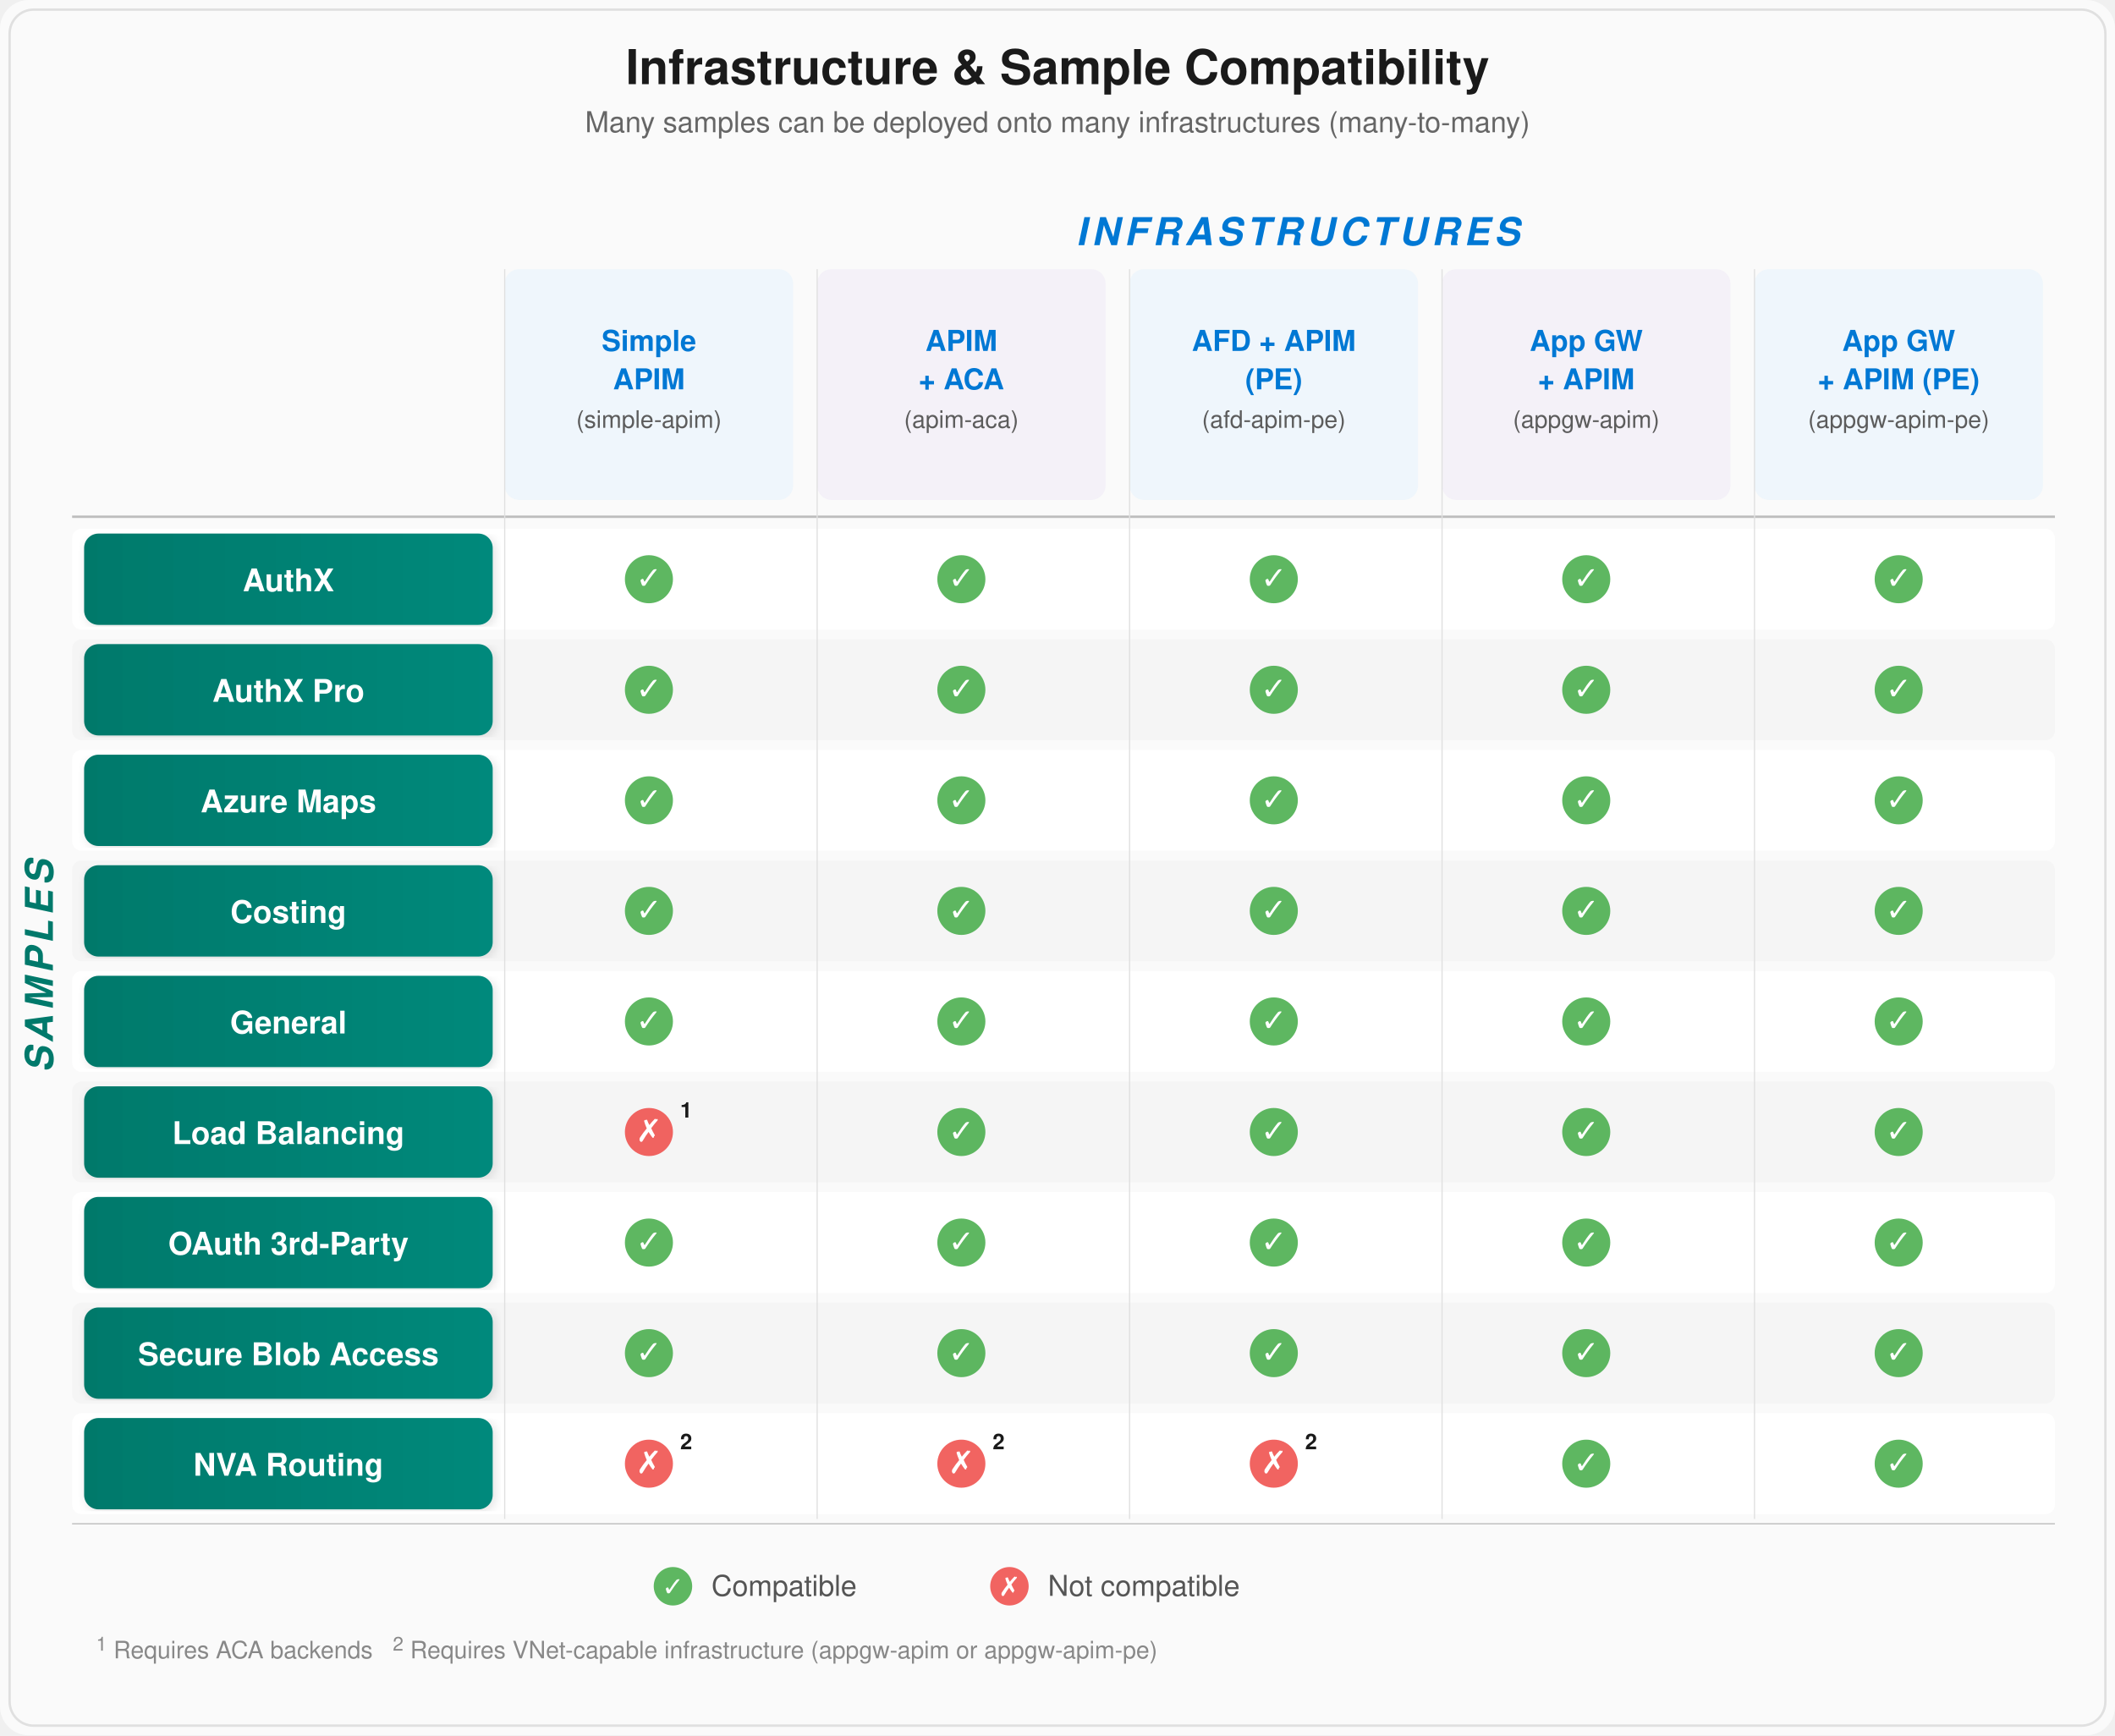
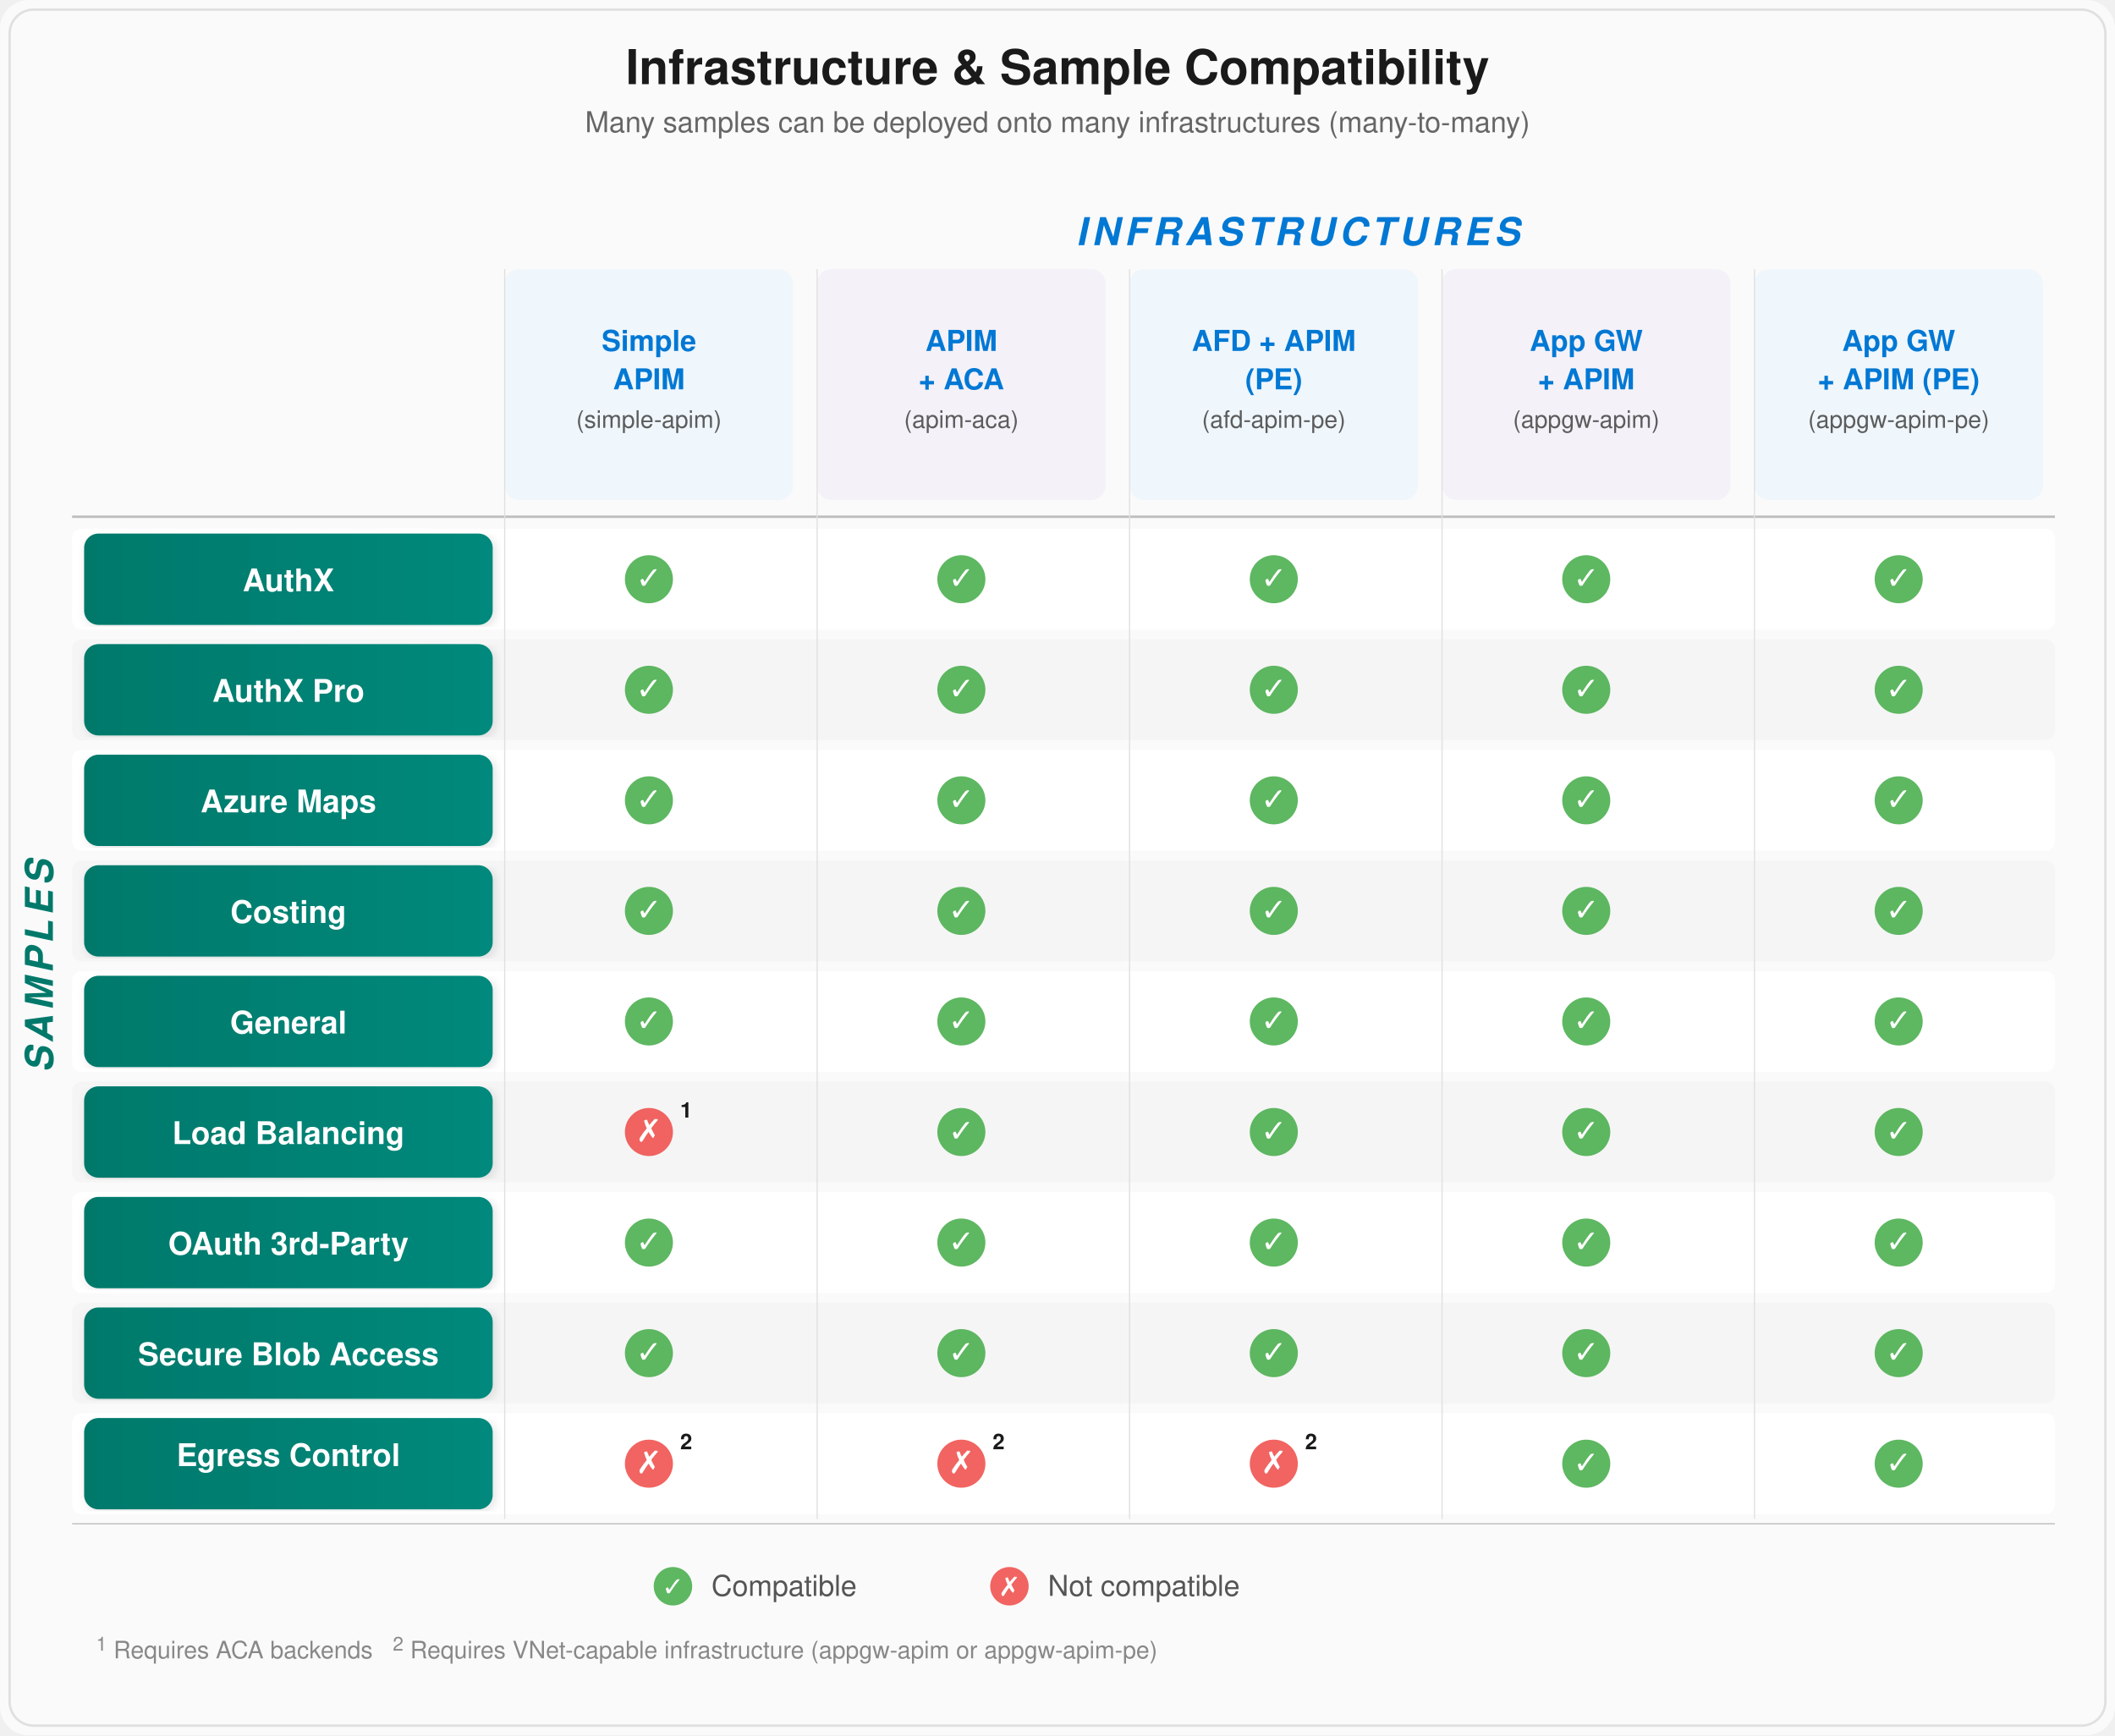
<svg xmlns="http://www.w3.org/2000/svg" viewBox="0 0 880 722" font-family="Segoe UI, Helvetica, Arial, sans-serif">
  <defs>
    <linearGradient id="headerGrad" x1="0%" y1="0%" x2="0%" y2="100%">
      <stop offset="0%" stop-color="#0078D4" />
      <stop offset="100%" stop-color="#005A9E" />
    </linearGradient>
    <linearGradient id="rowLabelGrad" x1="0%" y1="0%" x2="100%" y2="0%">
      <stop offset="0%" stop-color="#00796B" />
      <stop offset="100%" stop-color="#00897B" />
    </linearGradient>
    <filter id="shadow" x="-2%" y="-2%" width="104%" height="104%">
      <feDropShadow dx="1" dy="1" stdDeviation="2" flood-opacity="0.12" />
    </filter>
  </defs>
  <rect width="880" height="722" rx="12" fill="#FAFAFA" />
  <rect x="4" y="4" width="872" height="714" rx="10" fill="none" stroke="#E0E0E0" stroke-width="1" />
  <g transform="translate(0,20)">
    <text x="440" y="15" text-anchor="middle" font-size="20" font-weight="700" fill="#1A1A1A">Infrastructure &amp; Sample Compatibility</text>
    <text x="440" y="35" text-anchor="middle" font-size="12" fill="#666666">Many samples can be deployed onto many infrastructures (many-to-many)</text>
    <text x="540" y="82" text-anchor="middle" font-size="16" font-weight="700" font-style="italic" fill="#0078D4" letter-spacing="2">INFRASTRUCTURES</text>
    <text x="22" y="382" text-anchor="middle" font-size="16" font-weight="700" font-style="italic" fill="#00796B" letter-spacing="2" transform="rotate(-90 22 382)">SAMPLES</text>
    <rect x="210" y="92" width="120" height="96" rx="6" fill="#E3F2FD" opacity="0.5" />
    <rect x="340" y="92" width="120" height="96" rx="6" fill="#EDE7F6" opacity="0.5" />
    <rect x="470" y="92" width="120" height="96" rx="6" fill="#E3F2FD" opacity="0.5" />
    <rect x="600" y="92" width="120" height="96" rx="6" fill="#EDE7F6" opacity="0.5" />
    <rect x="730" y="92" width="120" height="96" rx="6" fill="#E3F2FD" opacity="0.5" />
    <text x="270" y="126" text-anchor="middle" font-size="12" font-weight="600" fill="#0078D4">Simple</text>
    <text x="270" y="142" text-anchor="middle" font-size="12" font-weight="600" fill="#0078D4">APIM</text>
    <text x="270" y="158" text-anchor="middle" font-size="10" fill="#5C5C5C">(simple-apim)</text>
    <text x="400" y="126" text-anchor="middle" font-size="12" font-weight="600" fill="#0078D4">APIM</text>
    <text x="400" y="142" text-anchor="middle" font-size="12" font-weight="600" fill="#0078D4">+ ACA</text>
    <text x="400" y="158" text-anchor="middle" font-size="10" fill="#5C5C5C">(apim-aca)</text>
    <text x="530" y="126" text-anchor="middle" font-size="12" font-weight="600" fill="#0078D4">AFD + APIM</text>
    <text x="530" y="142" text-anchor="middle" font-size="12" font-weight="600" fill="#0078D4">(PE)</text>
    <text x="530" y="158" text-anchor="middle" font-size="10" fill="#5C5C5C">(afd-apim-pe)</text>
    <text x="660" y="126" text-anchor="middle" font-size="12" font-weight="600" fill="#0078D4">App GW</text>
    <text x="660" y="142" text-anchor="middle" font-size="12" font-weight="600" fill="#0078D4">+ APIM</text>
    <text x="660" y="158" text-anchor="middle" font-size="10" fill="#5C5C5C">(appgw-apim)</text>
    <text x="790" y="126" text-anchor="middle" font-size="12" font-weight="600" fill="#0078D4">App GW</text>
    <text x="790" y="142" text-anchor="middle" font-size="12" font-weight="600" fill="#0078D4">+ APIM (PE)</text>
    <text x="790" y="158" text-anchor="middle" font-size="10" fill="#5C5C5C">(appgw-apim-pe)</text>
    <line x1="30" y1="195" x2="855" y2="195" stroke="#BDBDBD" stroke-width="1" />
    <rect x="30" y="200" width="825" height="42" rx="4" fill="#FFFFFF" />
    <rect x="35" y="202" width="170" height="38" rx="6" fill="url(#rowLabelGrad)" filter="url(#shadow)" />
    <text x="120" y="226" text-anchor="middle" font-size="13" font-weight="600" fill="#FFFFFF">AuthX</text>
    <rect x="30" y="246" width="825" height="42" rx="4" fill="#F5F5F5" />
    <rect x="35" y="248" width="170" height="38" rx="6" fill="url(#rowLabelGrad)" filter="url(#shadow)" />
    <text x="120" y="272" text-anchor="middle" font-size="13" font-weight="600" fill="#FFFFFF">AuthX Pro</text>
    <rect x="30" y="292" width="825" height="42" rx="4" fill="#FFFFFF" />
    <rect x="35" y="294" width="170" height="38" rx="6" fill="url(#rowLabelGrad)" filter="url(#shadow)" />
    <text x="120" y="318" text-anchor="middle" font-size="13" font-weight="600" fill="#FFFFFF">Azure Maps</text>
    <rect x="30" y="338" width="825" height="42" rx="4" fill="#F5F5F5" />
    <rect x="35" y="340" width="170" height="38" rx="6" fill="url(#rowLabelGrad)" filter="url(#shadow)" />
    <text x="120" y="364" text-anchor="middle" font-size="13" font-weight="600" fill="#FFFFFF">Costing</text>
    <rect x="30" y="384" width="825" height="42" rx="4" fill="#FFFFFF" />
    <rect x="35" y="386" width="170" height="38" rx="6" fill="url(#rowLabelGrad)" filter="url(#shadow)" />
    <text x="120" y="410" text-anchor="middle" font-size="13" font-weight="600" fill="#FFFFFF">General</text>
    <rect x="30" y="430" width="825" height="42" rx="4" fill="#F5F5F5" />
    <rect x="35" y="432" width="170" height="38" rx="6" fill="url(#rowLabelGrad)" filter="url(#shadow)" />
    <text x="120" y="456" text-anchor="middle" font-size="13" font-weight="600" fill="#FFFFFF">Load Balancing</text>
    <rect x="30" y="476" width="825" height="42" rx="4" fill="#FFFFFF" />
    <rect x="35" y="478" width="170" height="38" rx="6" fill="url(#rowLabelGrad)" filter="url(#shadow)" />
    <text x="120" y="502" text-anchor="middle" font-size="13" font-weight="600" fill="#FFFFFF">OAuth 3rd-Party</text>
    <rect x="30" y="522" width="825" height="42" rx="4" fill="#F5F5F5" />
    <rect x="35" y="524" width="170" height="38" rx="6" fill="url(#rowLabelGrad)" filter="url(#shadow)" />
    <text x="120" y="548" text-anchor="middle" font-size="13" font-weight="600" fill="#FFFFFF">Secure Blob Access</text>
    <rect x="30" y="568" width="825" height="42" rx="4" fill="#FFFFFF" />
    <rect x="35" y="570" width="170" height="38" rx="6" fill="url(#rowLabelGrad)" filter="url(#shadow)" />
-     <text x="120" y="594" text-anchor="middle" font-size="13" font-weight="600" fill="#FFFFFF">NVA Routing</text>
+     <text x="120" y="590" text-anchor="middle" font-size="13" font-weight="600" fill="#FFFFFF">Egress Control</text>
    <line x1="210" y1="92" x2="210" y2="612" stroke="#E0E0E0" stroke-width="0.5" />
    <line x1="340" y1="92" x2="340" y2="612" stroke="#E0E0E0" stroke-width="0.5" />
    <line x1="470" y1="92" x2="470" y2="612" stroke="#E0E0E0" stroke-width="0.5" />
    <line x1="600" y1="92" x2="600" y2="612" stroke="#E0E0E0" stroke-width="0.5" />
    <line x1="730" y1="92" x2="730" y2="612" stroke="#E0E0E0" stroke-width="0.5" />
    <circle cx="270" cy="221" r="10" fill="#4CAF50" opacity="0.9" />
    <text x="270" y="225" text-anchor="middle" font-size="13" font-weight="700" fill="#FFFFFF">✓</text>
    <circle cx="400" cy="221" r="10" fill="#4CAF50" opacity="0.9" />
    <text x="400" y="225" text-anchor="middle" font-size="13" font-weight="700" fill="#FFFFFF">✓</text>
    <circle cx="530" cy="221" r="10" fill="#4CAF50" opacity="0.9" />
    <text x="530" y="225" text-anchor="middle" font-size="13" font-weight="700" fill="#FFFFFF">✓</text>
    <circle cx="660" cy="221" r="10" fill="#4CAF50" opacity="0.9" />
    <text x="660" y="225" text-anchor="middle" font-size="13" font-weight="700" fill="#FFFFFF">✓</text>
    <circle cx="790" cy="221" r="10" fill="#4CAF50" opacity="0.9" />
    <text x="790" y="225" text-anchor="middle" font-size="13" font-weight="700" fill="#FFFFFF">✓</text>
    <circle cx="270" cy="267" r="10" fill="#4CAF50" opacity="0.9" />
    <text x="270" y="271" text-anchor="middle" font-size="13" font-weight="700" fill="#FFFFFF">✓</text>
    <circle cx="400" cy="267" r="10" fill="#4CAF50" opacity="0.9" />
    <text x="400" y="271" text-anchor="middle" font-size="13" font-weight="700" fill="#FFFFFF">✓</text>
    <circle cx="530" cy="267" r="10" fill="#4CAF50" opacity="0.9" />
    <text x="530" y="271" text-anchor="middle" font-size="13" font-weight="700" fill="#FFFFFF">✓</text>
    <circle cx="660" cy="267" r="10" fill="#4CAF50" opacity="0.9" />
    <text x="660" y="271" text-anchor="middle" font-size="13" font-weight="700" fill="#FFFFFF">✓</text>
    <circle cx="790" cy="267" r="10" fill="#4CAF50" opacity="0.9" />
    <text x="790" y="271" text-anchor="middle" font-size="13" font-weight="700" fill="#FFFFFF">✓</text>
    <circle cx="270" cy="313" r="10" fill="#4CAF50" opacity="0.9" />
    <text x="270" y="317" text-anchor="middle" font-size="13" font-weight="700" fill="#FFFFFF">✓</text>
    <circle cx="400" cy="313" r="10" fill="#4CAF50" opacity="0.9" />
    <text x="400" y="317" text-anchor="middle" font-size="13" font-weight="700" fill="#FFFFFF">✓</text>
    <circle cx="530" cy="313" r="10" fill="#4CAF50" opacity="0.9" />
    <text x="530" y="317" text-anchor="middle" font-size="13" font-weight="700" fill="#FFFFFF">✓</text>
    <circle cx="660" cy="313" r="10" fill="#4CAF50" opacity="0.9" />
    <text x="660" y="317" text-anchor="middle" font-size="13" font-weight="700" fill="#FFFFFF">✓</text>
    <circle cx="790" cy="313" r="10" fill="#4CAF50" opacity="0.9" />
    <text x="790" y="317" text-anchor="middle" font-size="13" font-weight="700" fill="#FFFFFF">✓</text>
    <circle cx="270" cy="359" r="10" fill="#4CAF50" opacity="0.9" />
    <text x="270" y="363" text-anchor="middle" font-size="13" font-weight="700" fill="#FFFFFF">✓</text>
    <circle cx="400" cy="359" r="10" fill="#4CAF50" opacity="0.9" />
    <text x="400" y="363" text-anchor="middle" font-size="13" font-weight="700" fill="#FFFFFF">✓</text>
    <circle cx="530" cy="359" r="10" fill="#4CAF50" opacity="0.9" />
    <text x="530" y="363" text-anchor="middle" font-size="13" font-weight="700" fill="#FFFFFF">✓</text>
    <circle cx="660" cy="359" r="10" fill="#4CAF50" opacity="0.9" />
    <text x="660" y="363" text-anchor="middle" font-size="13" font-weight="700" fill="#FFFFFF">✓</text>
    <circle cx="790" cy="359" r="10" fill="#4CAF50" opacity="0.9" />
    <text x="790" y="363" text-anchor="middle" font-size="13" font-weight="700" fill="#FFFFFF">✓</text>
    <circle cx="270" cy="405" r="10" fill="#4CAF50" opacity="0.9" />
    <text x="270" y="409" text-anchor="middle" font-size="13" font-weight="700" fill="#FFFFFF">✓</text>
    <circle cx="400" cy="405" r="10" fill="#4CAF50" opacity="0.9" />
    <text x="400" y="409" text-anchor="middle" font-size="13" font-weight="700" fill="#FFFFFF">✓</text>
    <circle cx="530" cy="405" r="10" fill="#4CAF50" opacity="0.9" />
    <text x="530" y="409" text-anchor="middle" font-size="13" font-weight="700" fill="#FFFFFF">✓</text>
    <circle cx="660" cy="405" r="10" fill="#4CAF50" opacity="0.9" />
    <text x="660" y="409" text-anchor="middle" font-size="13" font-weight="700" fill="#FFFFFF">✓</text>
    <circle cx="790" cy="405" r="10" fill="#4CAF50" opacity="0.9" />
    <text x="790" y="409" text-anchor="middle" font-size="13" font-weight="700" fill="#FFFFFF">✓</text>
    <circle cx="270" cy="451" r="10" fill="#EF5350" opacity="0.9" />
    <text x="270" y="455" text-anchor="middle" font-size="13" font-weight="700" fill="#FFFFFF">✗</text>
    <text x="283" y="445" font-size="9" font-weight="600" fill="#1A1A1A">1</text>
    <circle cx="400" cy="451" r="10" fill="#4CAF50" opacity="0.9" />
    <text x="400" y="455" text-anchor="middle" font-size="13" font-weight="700" fill="#FFFFFF">✓</text>
    <circle cx="530" cy="451" r="10" fill="#4CAF50" opacity="0.9" />
    <text x="530" y="455" text-anchor="middle" font-size="13" font-weight="700" fill="#FFFFFF">✓</text>
    <circle cx="660" cy="451" r="10" fill="#4CAF50" opacity="0.9" />
    <text x="660" y="455" text-anchor="middle" font-size="13" font-weight="700" fill="#FFFFFF">✓</text>
    <circle cx="790" cy="451" r="10" fill="#4CAF50" opacity="0.9" />
    <text x="790" y="455" text-anchor="middle" font-size="13" font-weight="700" fill="#FFFFFF">✓</text>
    <circle cx="270" cy="497" r="10" fill="#4CAF50" opacity="0.9" />
    <text x="270" y="501" text-anchor="middle" font-size="13" font-weight="700" fill="#FFFFFF">✓</text>
    <circle cx="400" cy="497" r="10" fill="#4CAF50" opacity="0.9" />
    <text x="400" y="501" text-anchor="middle" font-size="13" font-weight="700" fill="#FFFFFF">✓</text>
    <circle cx="530" cy="497" r="10" fill="#4CAF50" opacity="0.9" />
    <text x="530" y="501" text-anchor="middle" font-size="13" font-weight="700" fill="#FFFFFF">✓</text>
    <circle cx="660" cy="497" r="10" fill="#4CAF50" opacity="0.9" />
    <text x="660" y="501" text-anchor="middle" font-size="13" font-weight="700" fill="#FFFFFF">✓</text>
    <circle cx="790" cy="497" r="10" fill="#4CAF50" opacity="0.9" />
    <text x="790" y="501" text-anchor="middle" font-size="13" font-weight="700" fill="#FFFFFF">✓</text>
    <circle cx="270" cy="543" r="10" fill="#4CAF50" opacity="0.9" />
    <text x="270" y="547" text-anchor="middle" font-size="13" font-weight="700" fill="#FFFFFF">✓</text>
    <circle cx="400" cy="543" r="10" fill="#4CAF50" opacity="0.9" />
    <text x="400" y="547" text-anchor="middle" font-size="13" font-weight="700" fill="#FFFFFF">✓</text>
    <circle cx="530" cy="543" r="10" fill="#4CAF50" opacity="0.9" />
    <text x="530" y="547" text-anchor="middle" font-size="13" font-weight="700" fill="#FFFFFF">✓</text>
    <circle cx="660" cy="543" r="10" fill="#4CAF50" opacity="0.9" />
    <text x="660" y="547" text-anchor="middle" font-size="13" font-weight="700" fill="#FFFFFF">✓</text>
    <circle cx="790" cy="543" r="10" fill="#4CAF50" opacity="0.9" />
    <text x="790" y="547" text-anchor="middle" font-size="13" font-weight="700" fill="#FFFFFF">✓</text>
    <circle cx="270" cy="589" r="10" fill="#EF5350" opacity="0.9" />
    <text x="270" y="593" text-anchor="middle" font-size="13" font-weight="700" fill="#FFFFFF">✗</text>
    <text x="283" y="583" font-size="9" font-weight="600" fill="#1A1A1A">2</text>
    <circle cx="400" cy="589" r="10" fill="#EF5350" opacity="0.9" />
    <text x="400" y="593" text-anchor="middle" font-size="13" font-weight="700" fill="#FFFFFF">✗</text>
    <text x="413" y="583" font-size="9" font-weight="600" fill="#1A1A1A">2</text>
    <circle cx="530" cy="589" r="10" fill="#EF5350" opacity="0.9" />
    <text x="530" y="593" text-anchor="middle" font-size="13" font-weight="700" fill="#FFFFFF">✗</text>
    <text x="543" y="583" font-size="9" font-weight="600" fill="#1A1A1A">2</text>
    <circle cx="660" cy="589" r="10" fill="#4CAF50" opacity="0.9" />
    <text x="660" y="593" text-anchor="middle" font-size="13" font-weight="700" fill="#FFFFFF">✓</text>
    <circle cx="790" cy="589" r="10" fill="#4CAF50" opacity="0.9" />
    <text x="790" y="593" text-anchor="middle" font-size="13" font-weight="700" fill="#FFFFFF">✓</text>
    <line x1="30" y1="614" x2="855" y2="614" stroke="#BDBDBD" stroke-width="0.5" />
    <circle cx="280" cy="640" r="8" fill="#4CAF50" opacity="0.9" />
    <text x="280" y="644" text-anchor="middle" font-size="11" font-weight="700" fill="#FFFFFF">✓</text>
    <text x="296" y="644" font-size="12" fill="#555555">Compatible</text>
    <circle cx="420" cy="640" r="8" fill="#EF5350" opacity="0.9" />
    <text x="420" y="644" text-anchor="middle" font-size="11" font-weight="700" fill="#FFFFFF">✗</text>
    <text x="436" y="644" font-size="12" fill="#555555">Not compatible</text>
    <text x="40" y="670" font-size="10" fill="#888888">
      <tspan font-size="8" baseline-shift="super">1</tspan> Requires ACA backends   <tspan font-size="8" baseline-shift="super">2</tspan> Requires VNet-capable infrastructure (appgw-apim or appgw-apim-pe)</text>
  </g>
</svg>
